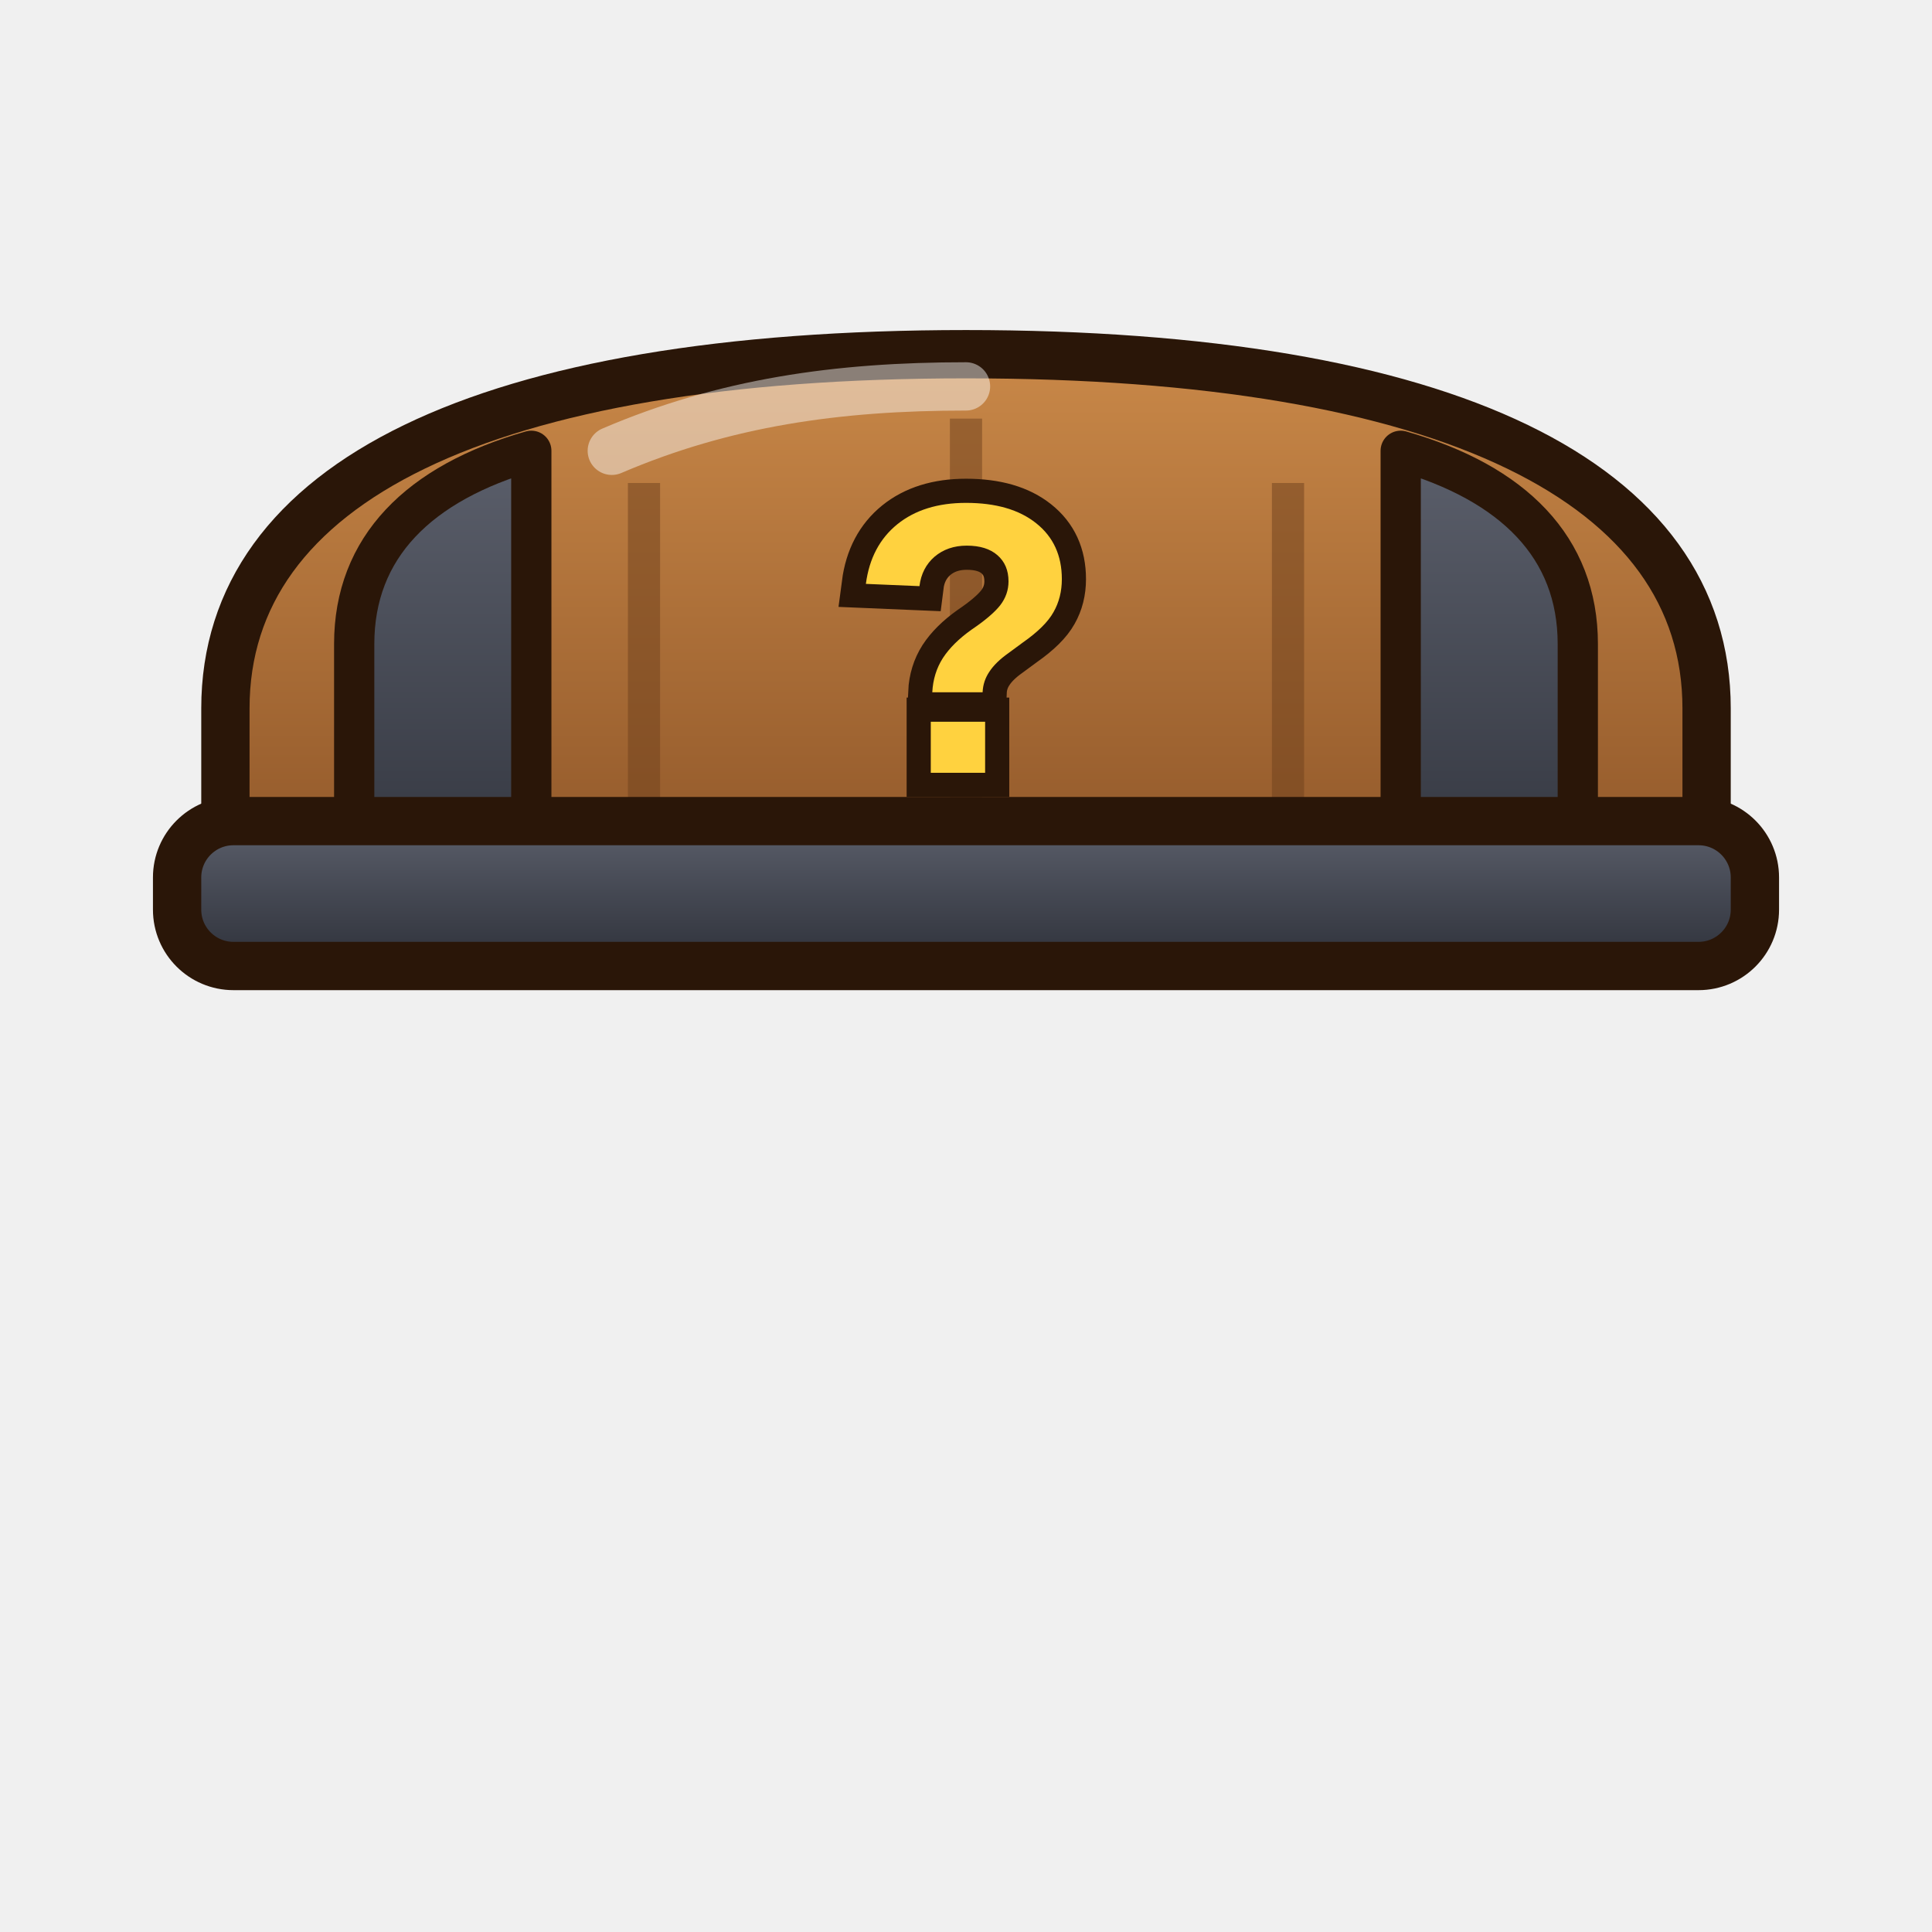
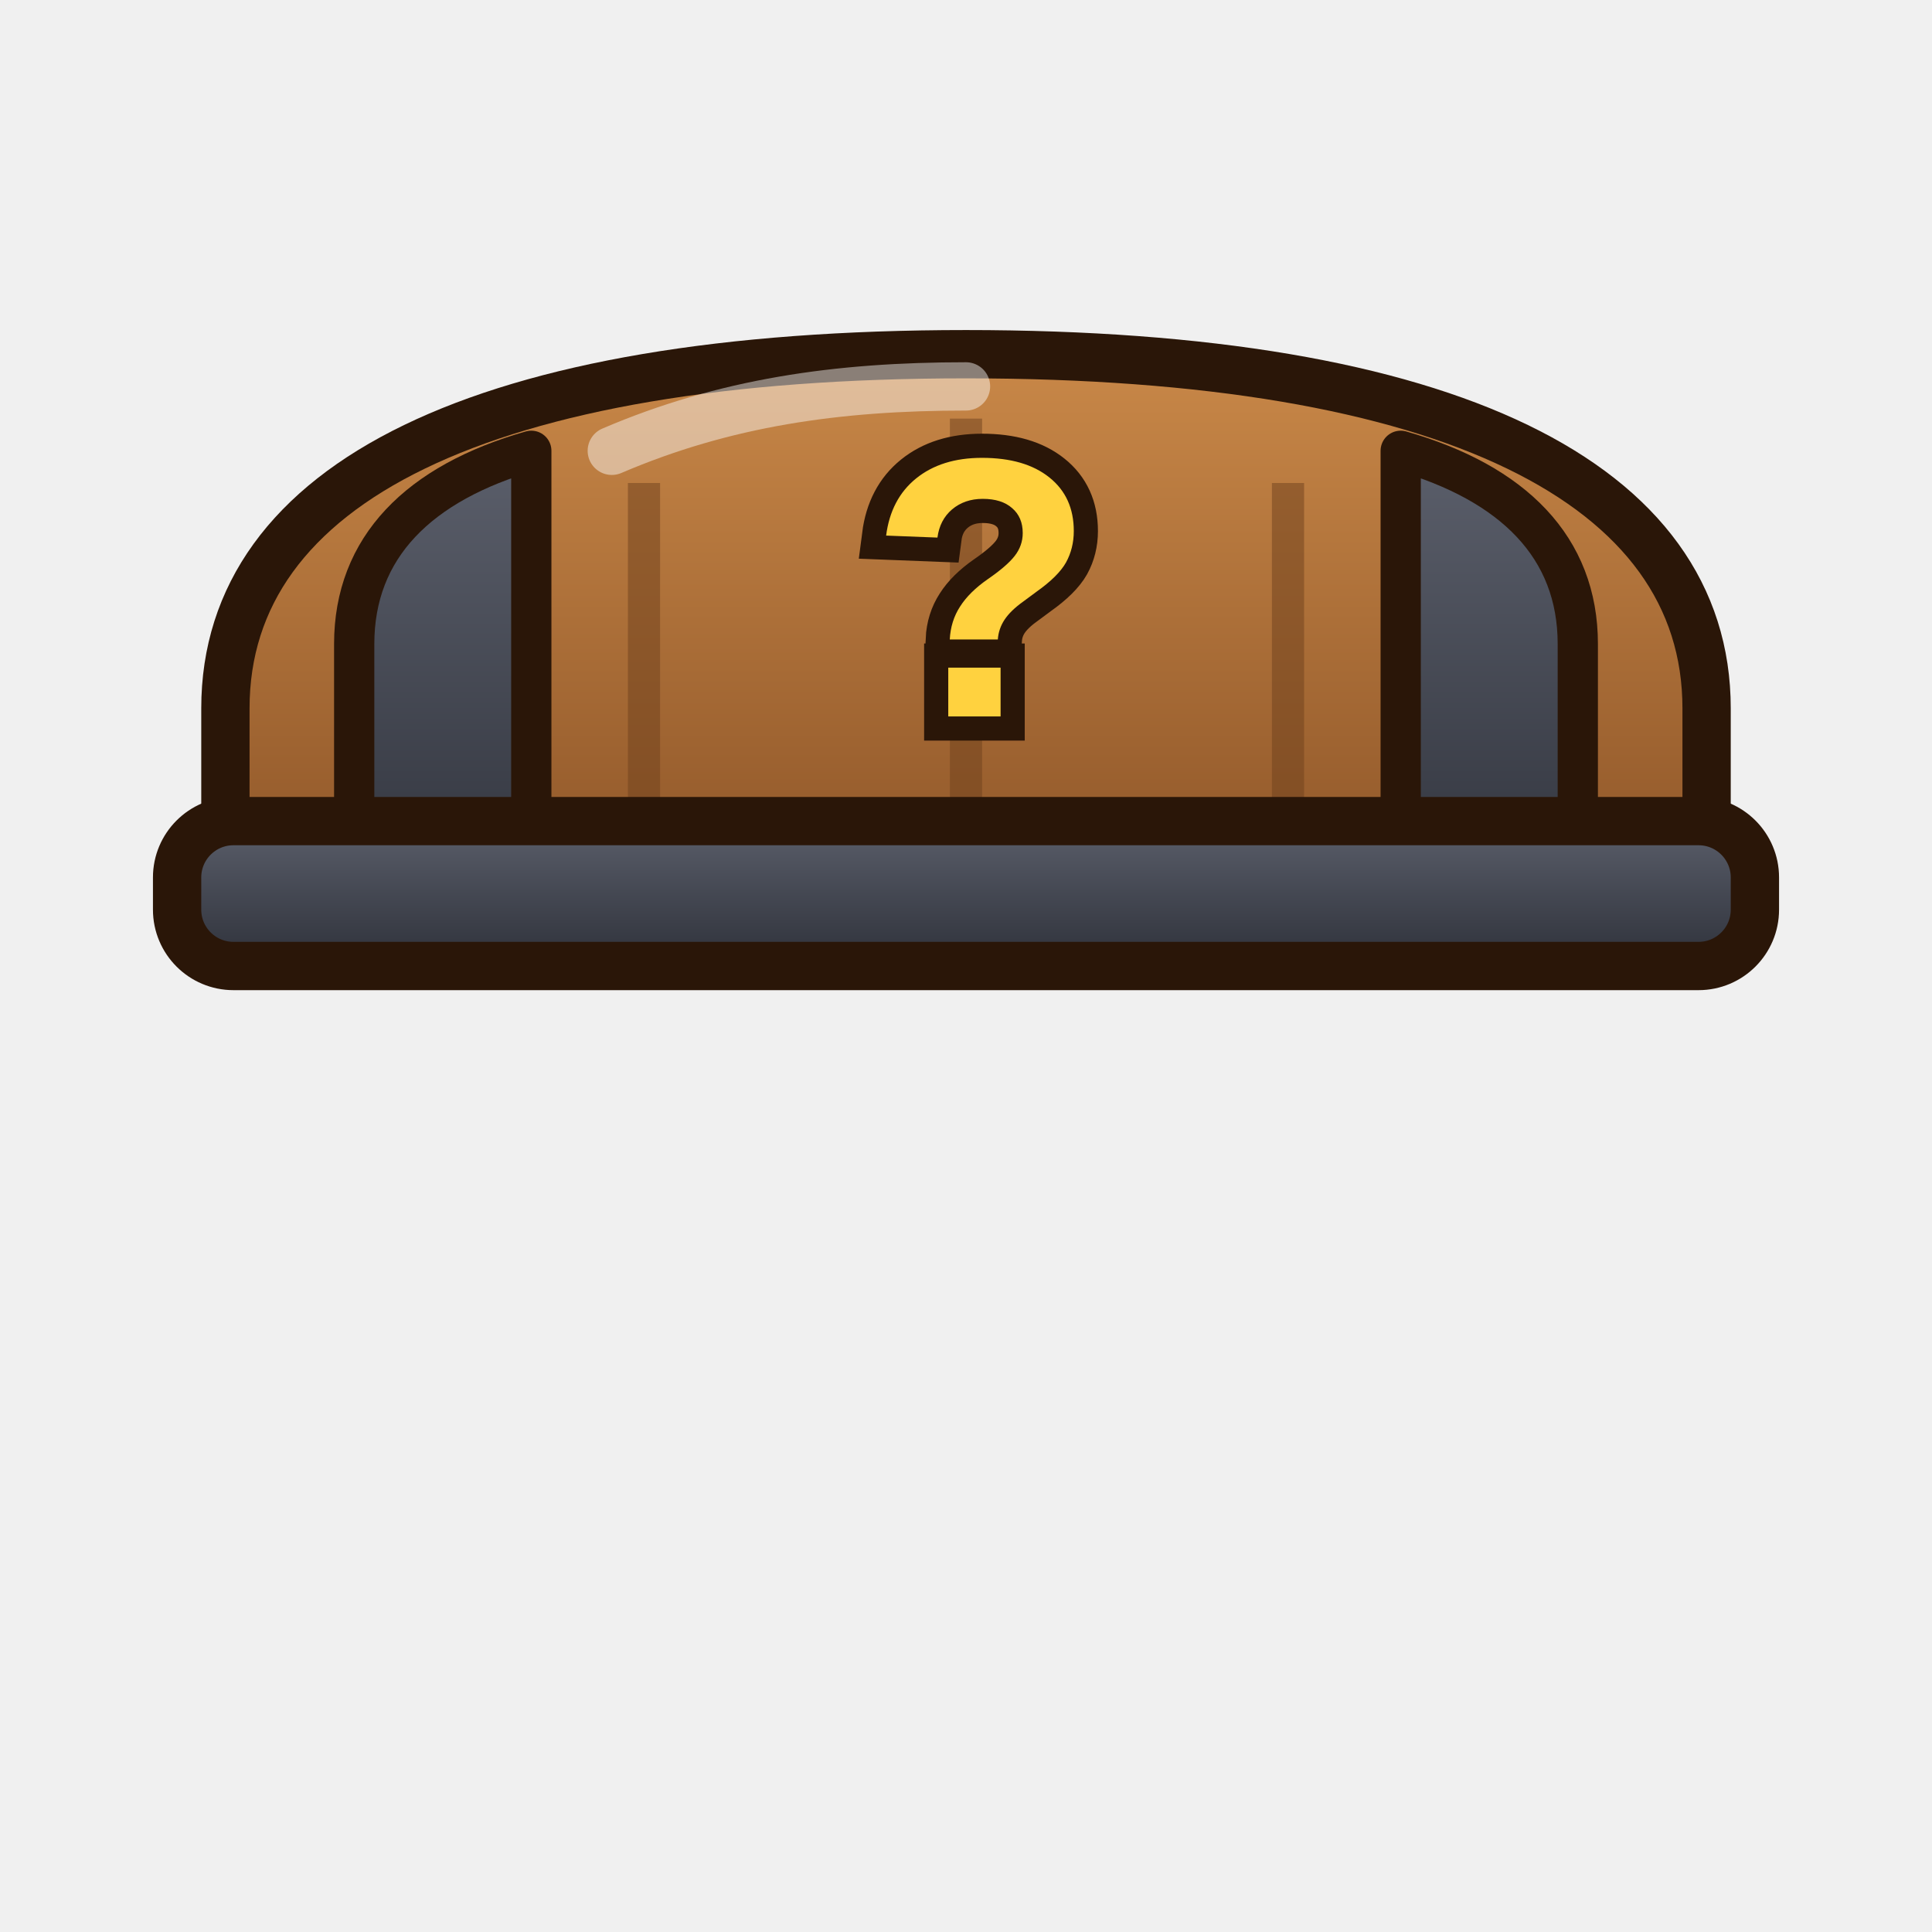
<svg xmlns="http://www.w3.org/2000/svg" viewBox="0 0 120 120" width="120" height="120">
  <defs>
    <linearGradient id="l" x1="0" y1="0" x2="0" y2="1">
      <stop offset="0" stop-color="#C98848" />
      <stop offset="1" stop-color="#8A5226" />
    </linearGradient>
    <linearGradient id="g" x1="0" y1="0" x2="0" y2="1">
      <stop offset="0" stop-color="#5B5F6B" />
      <stop offset="1" stop-color="#2E313A" />
    </linearGradient>
  </defs>
  <path d="M14 58V44C14 30 30 22 60 22S106 30 106 44V58Z" fill="url(#l)" stroke="#2A1608" stroke-width="3" stroke-linejoin="round" />
  <path d="M40 30v26M80 30v26M60 26v28" stroke="#6E3F1C" stroke-width="2" opacity=".5" />
  <path d="M22 58V40c0-6 4-10 11-12v30z" fill="url(#g)" stroke="#2A1608" stroke-width="2.5" stroke-linejoin="round" />
  <path d="M98 58V40c0-6-4-10-11-12v30z" fill="url(#g)" stroke="#2A1608" stroke-width="2.5" stroke-linejoin="round" />
  <path d="M38 28c7-3 14-4 22-4" fill="none" stroke="#fff" stroke-width="3" stroke-linecap="round" opacity=".45" />
  <rect x="11" y="51" width="98" height="9" rx="3.5" fill="url(#g)" stroke="#2A1608" stroke-width="3" />
-   <text x="60" y="48" text-anchor="middle" font-family="Arial Black, Arial, sans-serif" font-weight="900" font-size="24" fill="#FFD23F" stroke="#2A1608" stroke-width="3" paint-order="stroke">?</text>
+   <text x="61" y="44.5" text-anchor="middle" font-family="Arial Black, Arial, sans-serif" font-weight="900" font-size="23" fill="#FFD23F" stroke="#2A1608" stroke-width="3" paint-order="stroke">?</text>
</svg>
